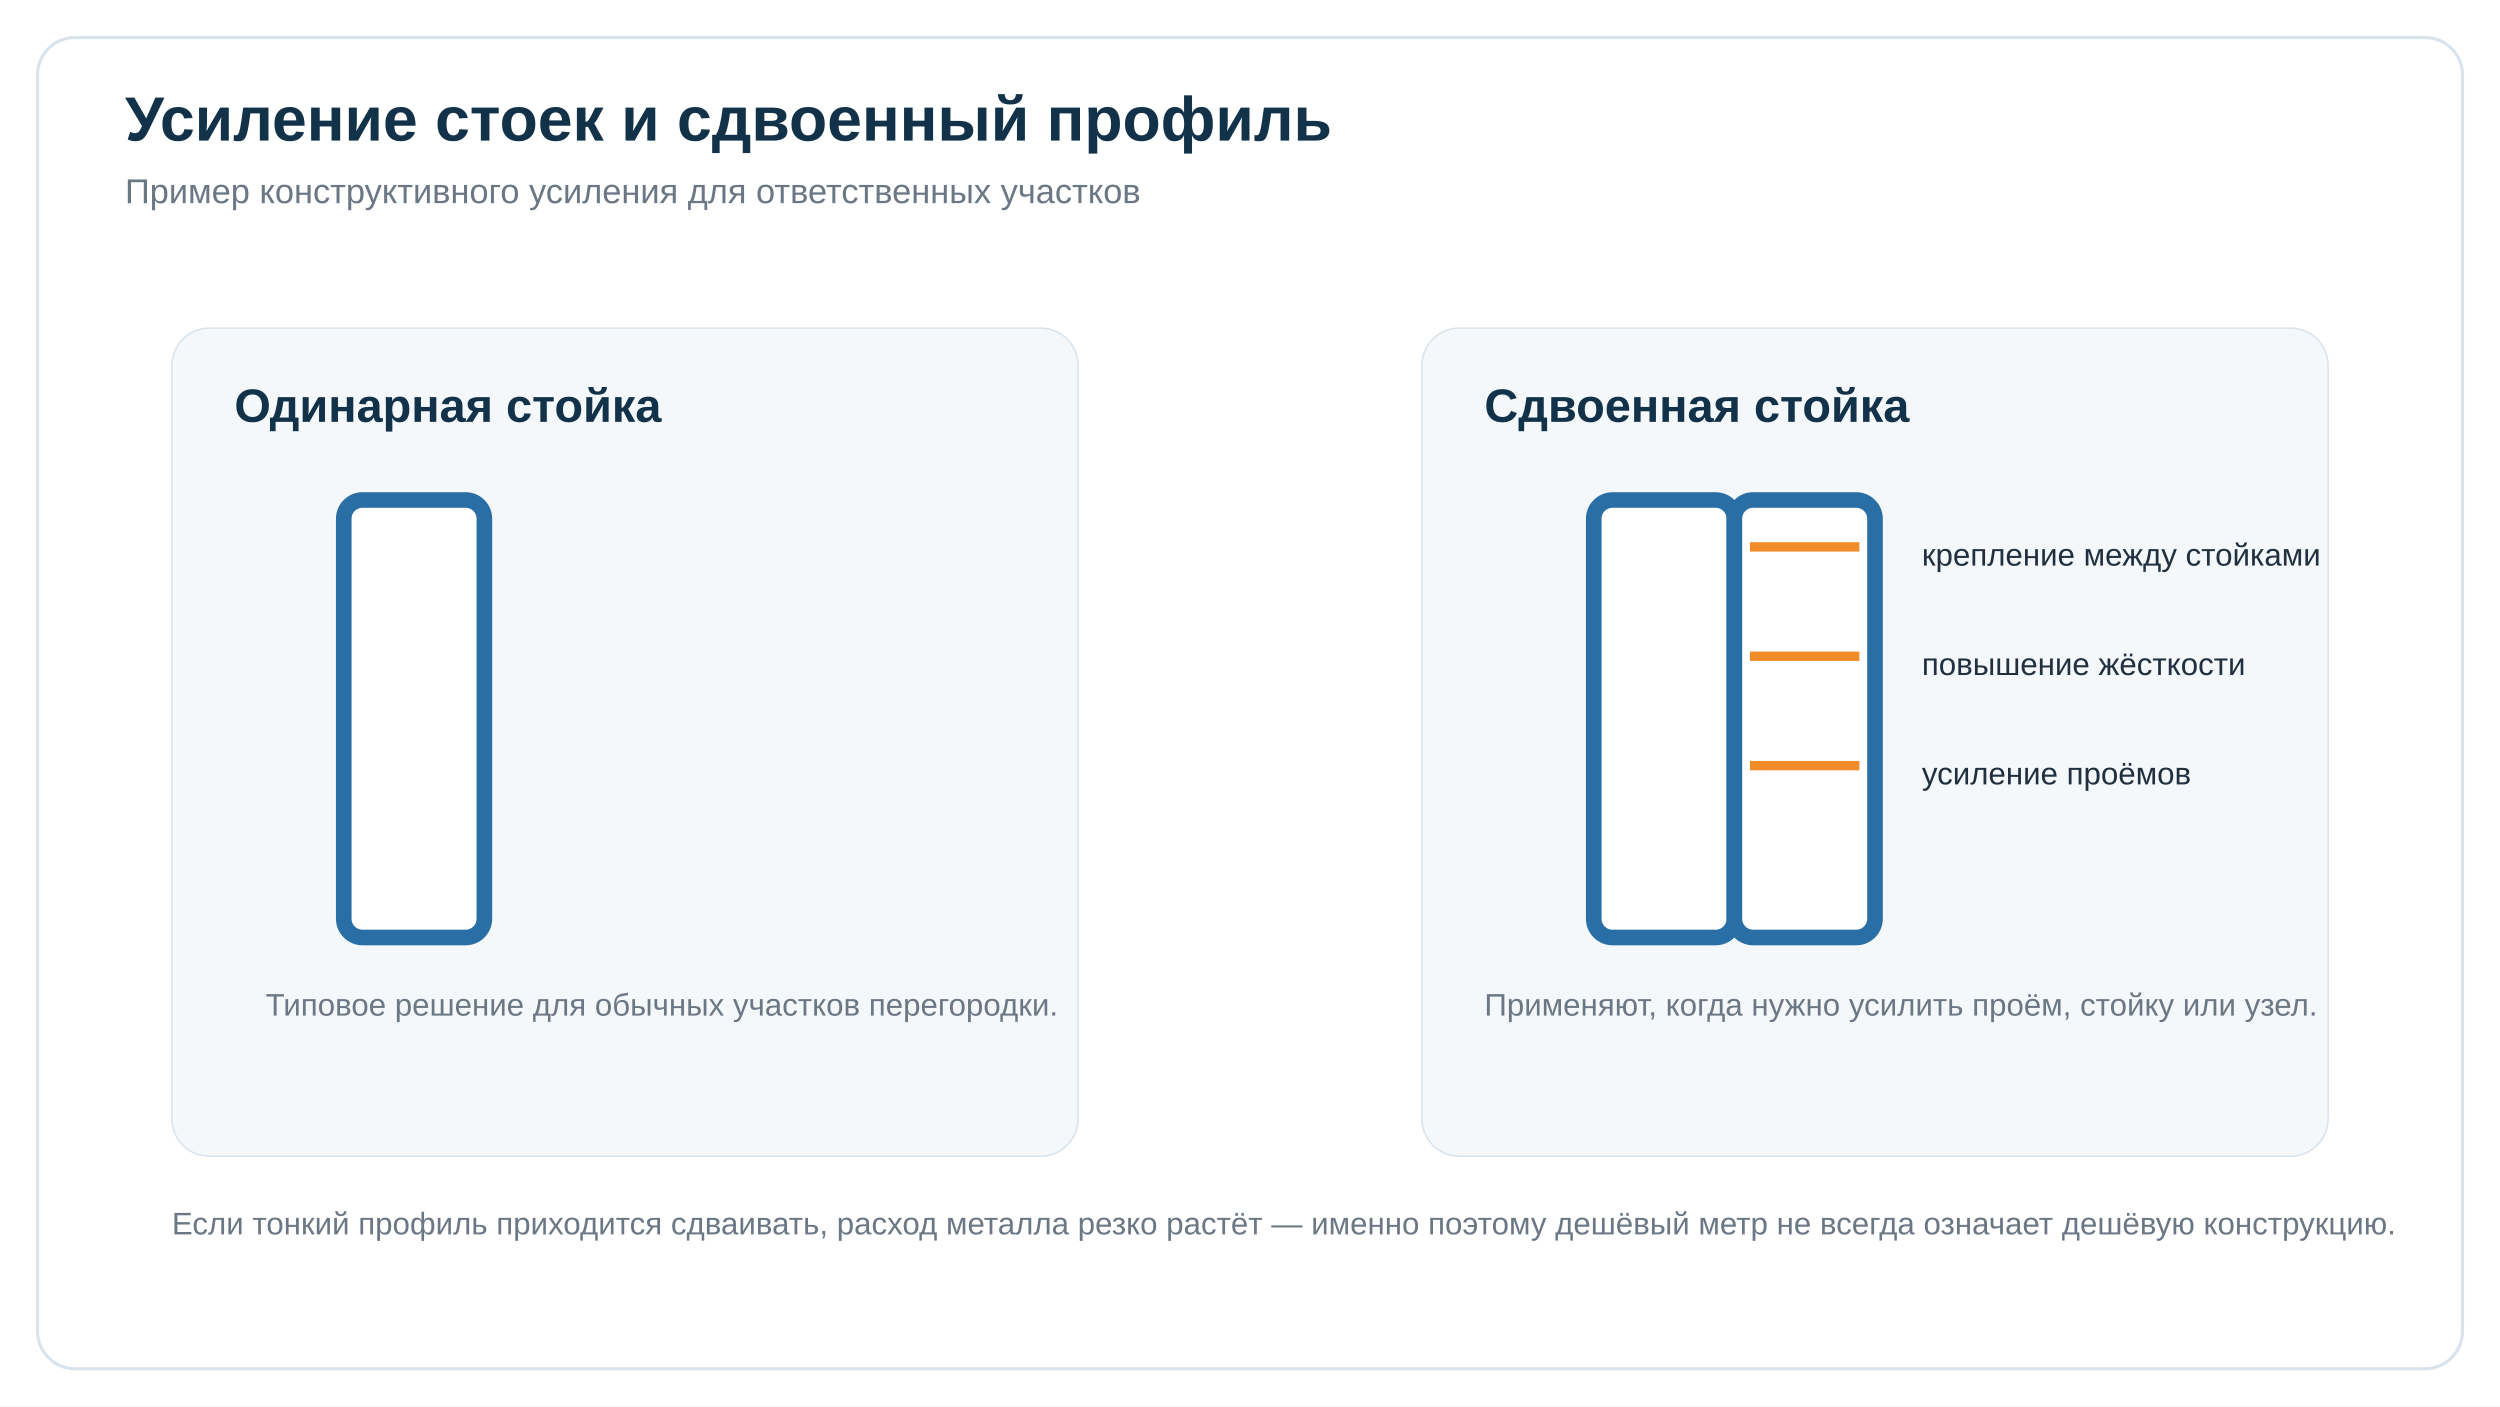
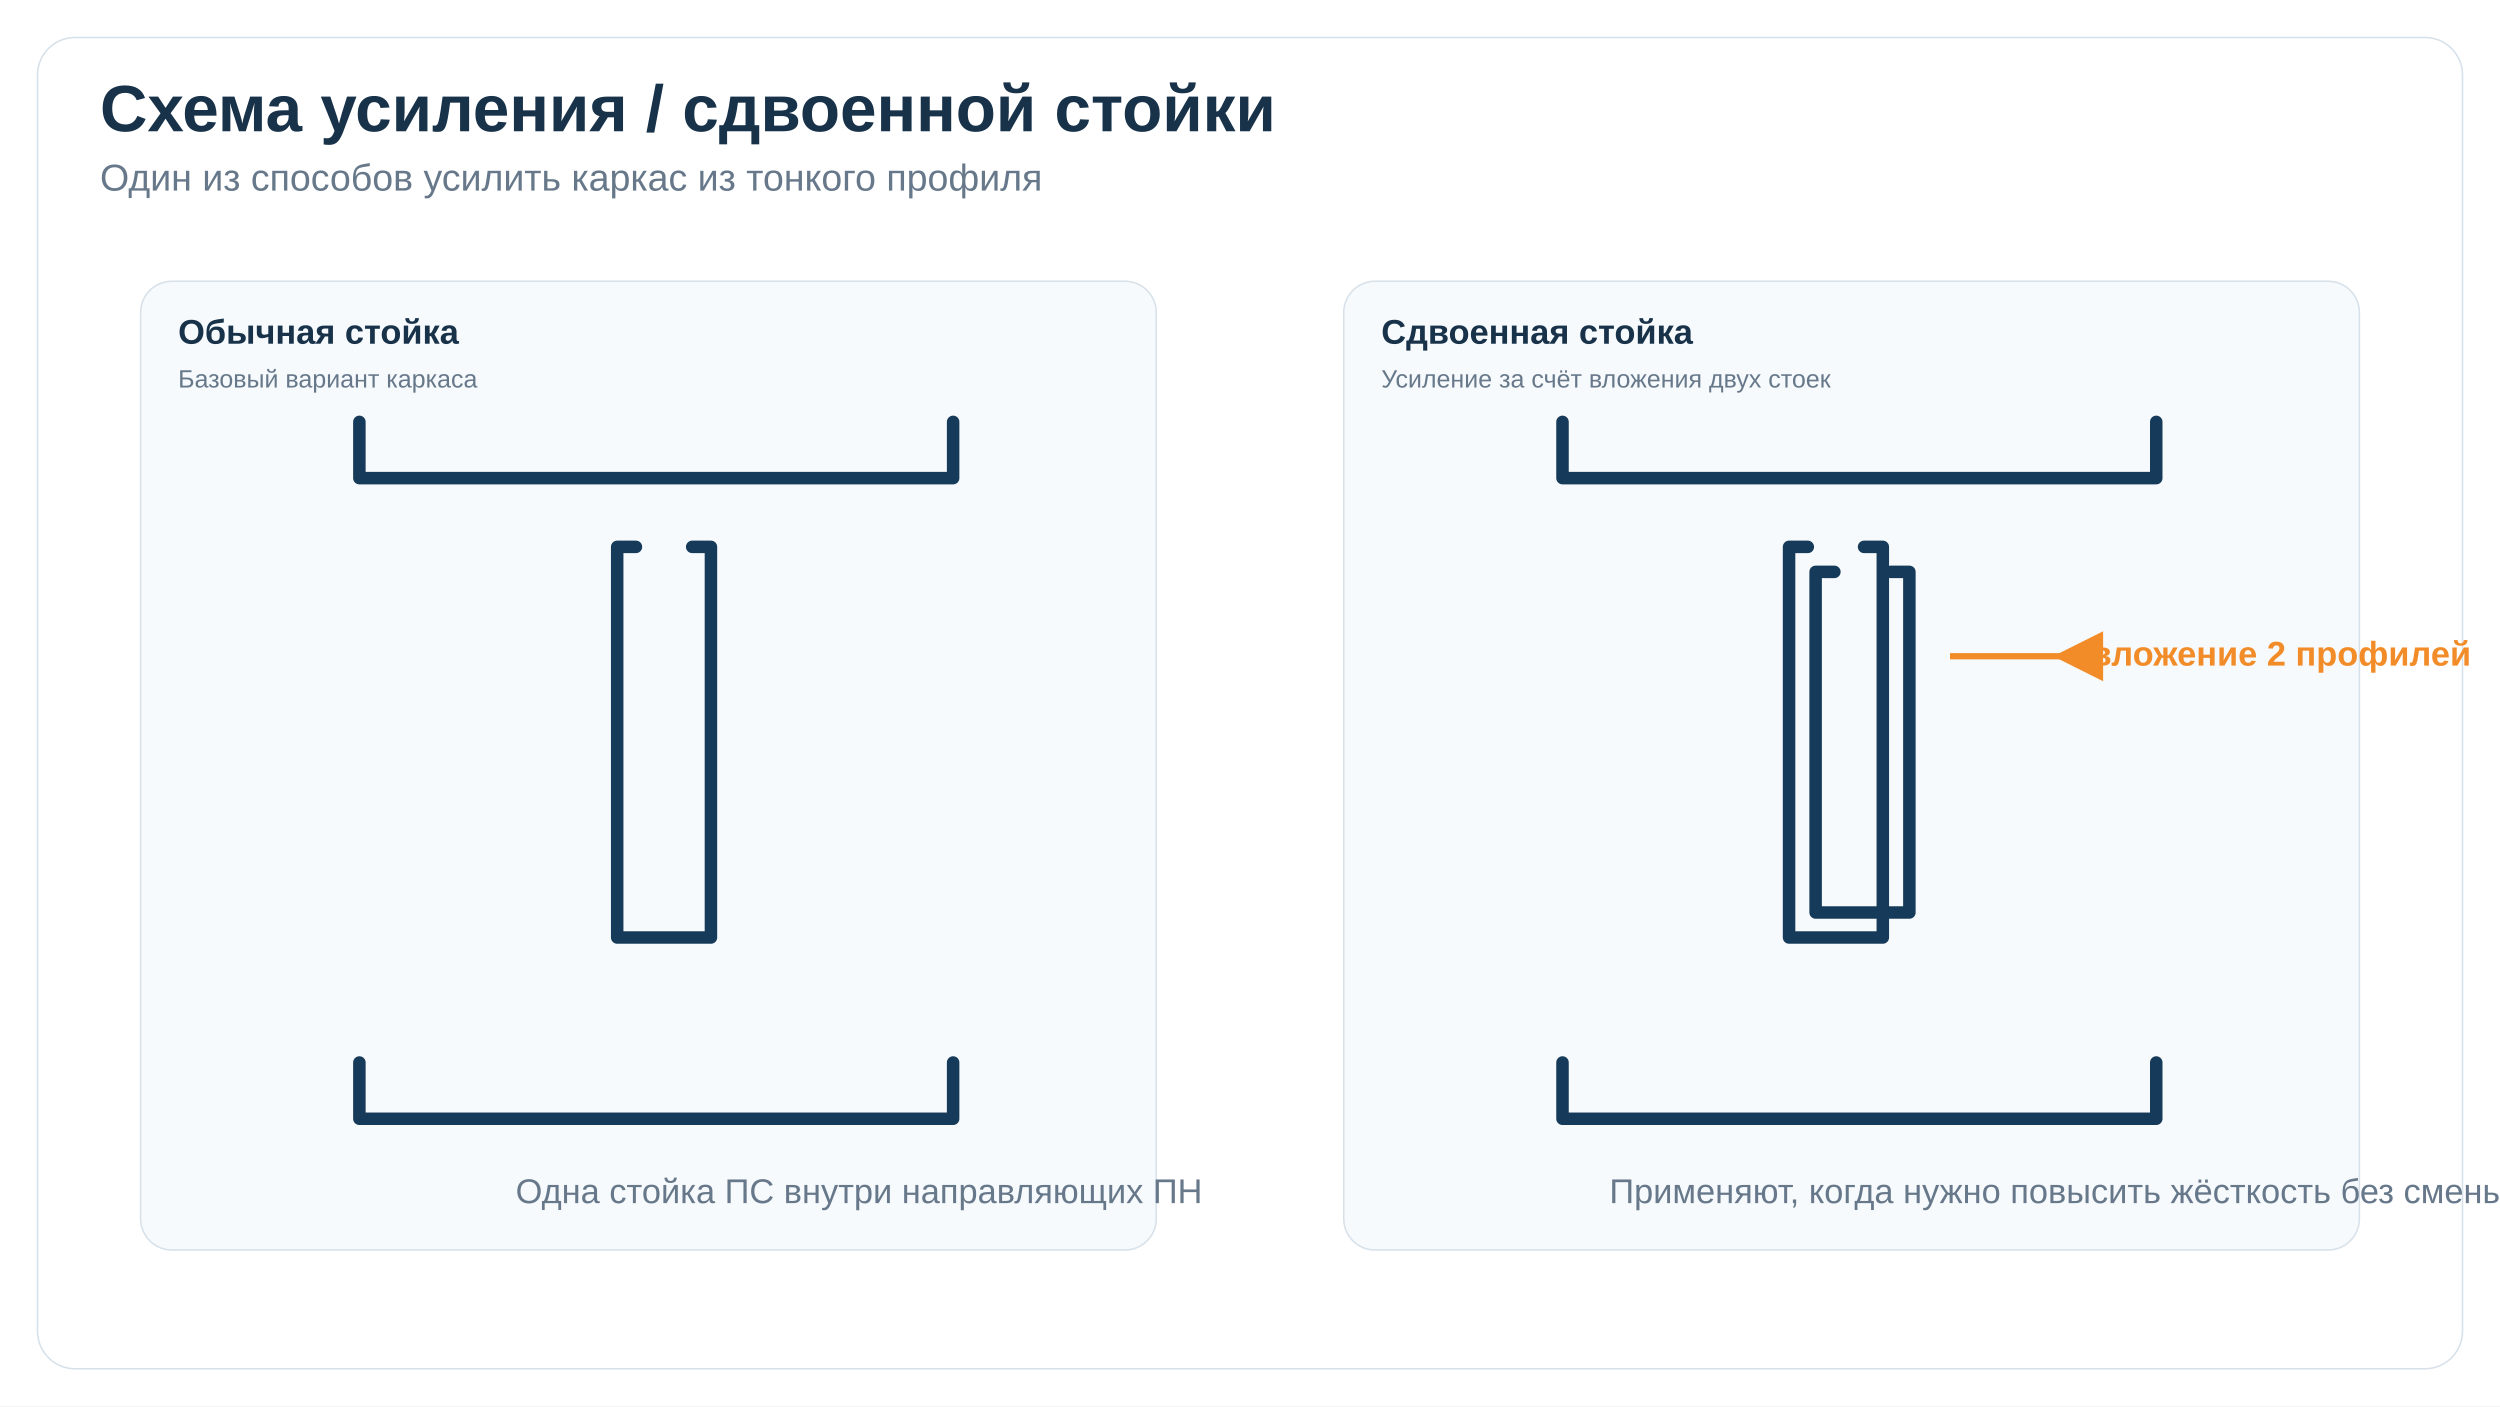
- <svg xmlns="http://www.w3.org/2000/svg" width="1600" height="900" viewBox="0 0 1600 900" fill="none">
+ <svg xmlns="http://www.w3.org/2000/svg" width="1600" height="900" viewBox="0 0 1600 900">
  <rect width="1600" height="900" fill="#ffffff" />
-   <rect x="24" y="24" width="1552" height="852" rx="24" fill="#ffffff" stroke="#d9e3ec" stroke-width="2" />
-   <text x="80" y="90" fill="#12324a" font-size="40" font-family="Arial" font-weight="700">Усиление стоек и сдвоенный профиль</text>
-   <text x="80" y="130" fill="#6b7785" font-size="22" font-family="Arial">Пример конструктивного усиления для ответственных участков</text>
-   <rect x="110" y="210" width="580" height="530" rx="24" fill="#f5f8fb" stroke="#d9e3ec" />
-   <rect x="910" y="210" width="580" height="530" rx="24" fill="#f5f8fb" stroke="#d9e3ec" />
-   <text x="150" y="270" fill="#12324a" font-size="30" font-family="Arial" font-weight="700">Одинарная стойка</text>
-   <text x="950" y="270" fill="#12324a" font-size="30" font-family="Arial" font-weight="700">Сдвоенная стойка</text>
-   <rect x="220" y="320" width="90" height="280" rx="12" fill="#ffffff" stroke="#2a6ea6" stroke-width="10" />
-   <rect x="1020" y="320" width="90" height="280" rx="12" fill="#ffffff" stroke="#2a6ea6" stroke-width="10" />
-   <rect x="1110" y="320" width="90" height="280" rx="12" fill="#ffffff" stroke="#2a6ea6" stroke-width="10" />
-   <line x1="1120" y1="350" x2="1190" y2="350" stroke="#f28c28" stroke-width="6" />
-   <line x1="1120" y1="420" x2="1190" y2="420" stroke="#f28c28" stroke-width="6" />
-   <line x1="1120" y1="490" x2="1190" y2="490" stroke="#f28c28" stroke-width="6" />
-   <text x="1230" y="362" fill="#203040" font-size="20" font-family="Arial">крепление между стойками</text>
-   <text x="1230" y="432" fill="#203040" font-size="20" font-family="Arial">повышение жёсткости</text>
-   <text x="1230" y="502" fill="#203040" font-size="20" font-family="Arial">усиление проёмов</text>
-   <text x="170" y="650" fill="#6b7785" font-size="20" font-family="Arial">Типовое решение для обычных участков перегородки.</text>
-   <text x="950" y="650" fill="#6b7785" font-size="20" font-family="Arial">Применяют, когда нужно усилить проём, стойку или узел.</text>
-   <text x="110" y="790" fill="#6b7785" font-size="20" font-family="Arial">Если тонкий профиль приходится сдваивать, расход металла резко растёт — именно поэтому дешёвый метр не всегда означает дешёвую конструкцию.</text>
+   <defs>
+     <marker id="arr" markerWidth="8" markerHeight="8" refX="4" refY="4" orient="auto">
+       <path d="M0,4 L8,0 L8,8 Z" fill="#f28c28" />
+     </marker>
+     <marker id="arrS" markerWidth="8" markerHeight="8" refX="4" refY="4" orient="auto">
+       <path d="M8,4 L0,0 L0,8 Z" fill="#f28c28" />
+     </marker>
+   </defs>
+   <rect x="24" y="24" width="1552" height="852" rx="24" fill="#ffffff" stroke="#d7e1ea" />
+   <text x="64" y="84" fill="#18324a" font-family="Arial" font-size="42" font-weight="700">Схема усиления / сдвоенной стойки</text>
+   <text x="64" y="122" fill="#66788a" font-family="Arial" font-size="24">Один из способов усилить каркас из тонкого профиля</text>
+   <rect x="90" y="180" width="650" height="620" rx="20" fill="#f7fafc" stroke="#d7e1ea" />
+   <text x="114" y="220" fill="#18324a" font-family="Arial" font-size="22" font-weight="700">Обычная стойка</text>
+   <text x="114" y="248" fill="#66788a" font-family="Arial" font-size="16">Базовый вариант каркаса</text>
+   <path d="M 230 270 V 306 H 610 V 270" fill="none" stroke="#163a59" stroke-width="8" stroke-linecap="round" stroke-linejoin="round" />
+   <path d="M 230 680 V 716 H 610 V 680" fill="none" stroke="#163a59" stroke-width="8" stroke-linecap="round" stroke-linejoin="round" />
+   <path d="M 395 350 H 407 M 443 350 H 455 M 395 350 V 600 H 455 V 350" fill="none" stroke="#163a59" stroke-width="8" stroke-linecap="round" stroke-linejoin="round" />
+   <text x="330" y="770" fill="#66788a" font-size="22" font-family="Arial">Одна стойка ПС внутри направляющих ПН</text>
+   <rect x="860" y="180" width="650" height="620" rx="20" fill="#f7fafc" stroke="#d7e1ea" />
+   <text x="884" y="220" fill="#18324a" font-family="Arial" font-size="22" font-weight="700">Сдвоенная стойка</text>
+   <text x="884" y="248" fill="#66788a" font-family="Arial" font-size="16">Усиление за счёт вложения двух стоек</text>
+   <path d="M 1000 270 V 306 H 1380 V 270" fill="none" stroke="#163a59" stroke-width="8" stroke-linecap="round" stroke-linejoin="round" />
+   <path d="M 1000 680 V 716 H 1380 V 680" fill="none" stroke="#163a59" stroke-width="8" stroke-linecap="round" stroke-linejoin="round" />
+   <path d="M 1145 350 H 1157 M 1193 350 H 1205 M 1145 350 V 600 H 1205 V 350" fill="none" stroke="#163a59" stroke-width="8" stroke-linecap="round" stroke-linejoin="round" />
+   <path d="M 1162 366 H 1174 M 1210 366 H 1222 M 1162 366 V 584 H 1222 V 366" fill="none" stroke="#163a59" stroke-width="8" stroke-linecap="round" stroke-linejoin="round" />
+   <line x1="1248" y1="420" x2="1330" y2="420" stroke="#f28c28" stroke-width="4" marker-end="url(#arr)" />
+   <text x="1338" y="426" fill="#f28c28" font-size="22" font-family="Arial" font-weight="700">вложение 2 профилей</text>
+   <text x="1030" y="770" fill="#66788a" font-size="22" font-family="Arial">Применяют, когда нужно повысить жёсткость без смены типоразмера профиля</text>
</svg>
